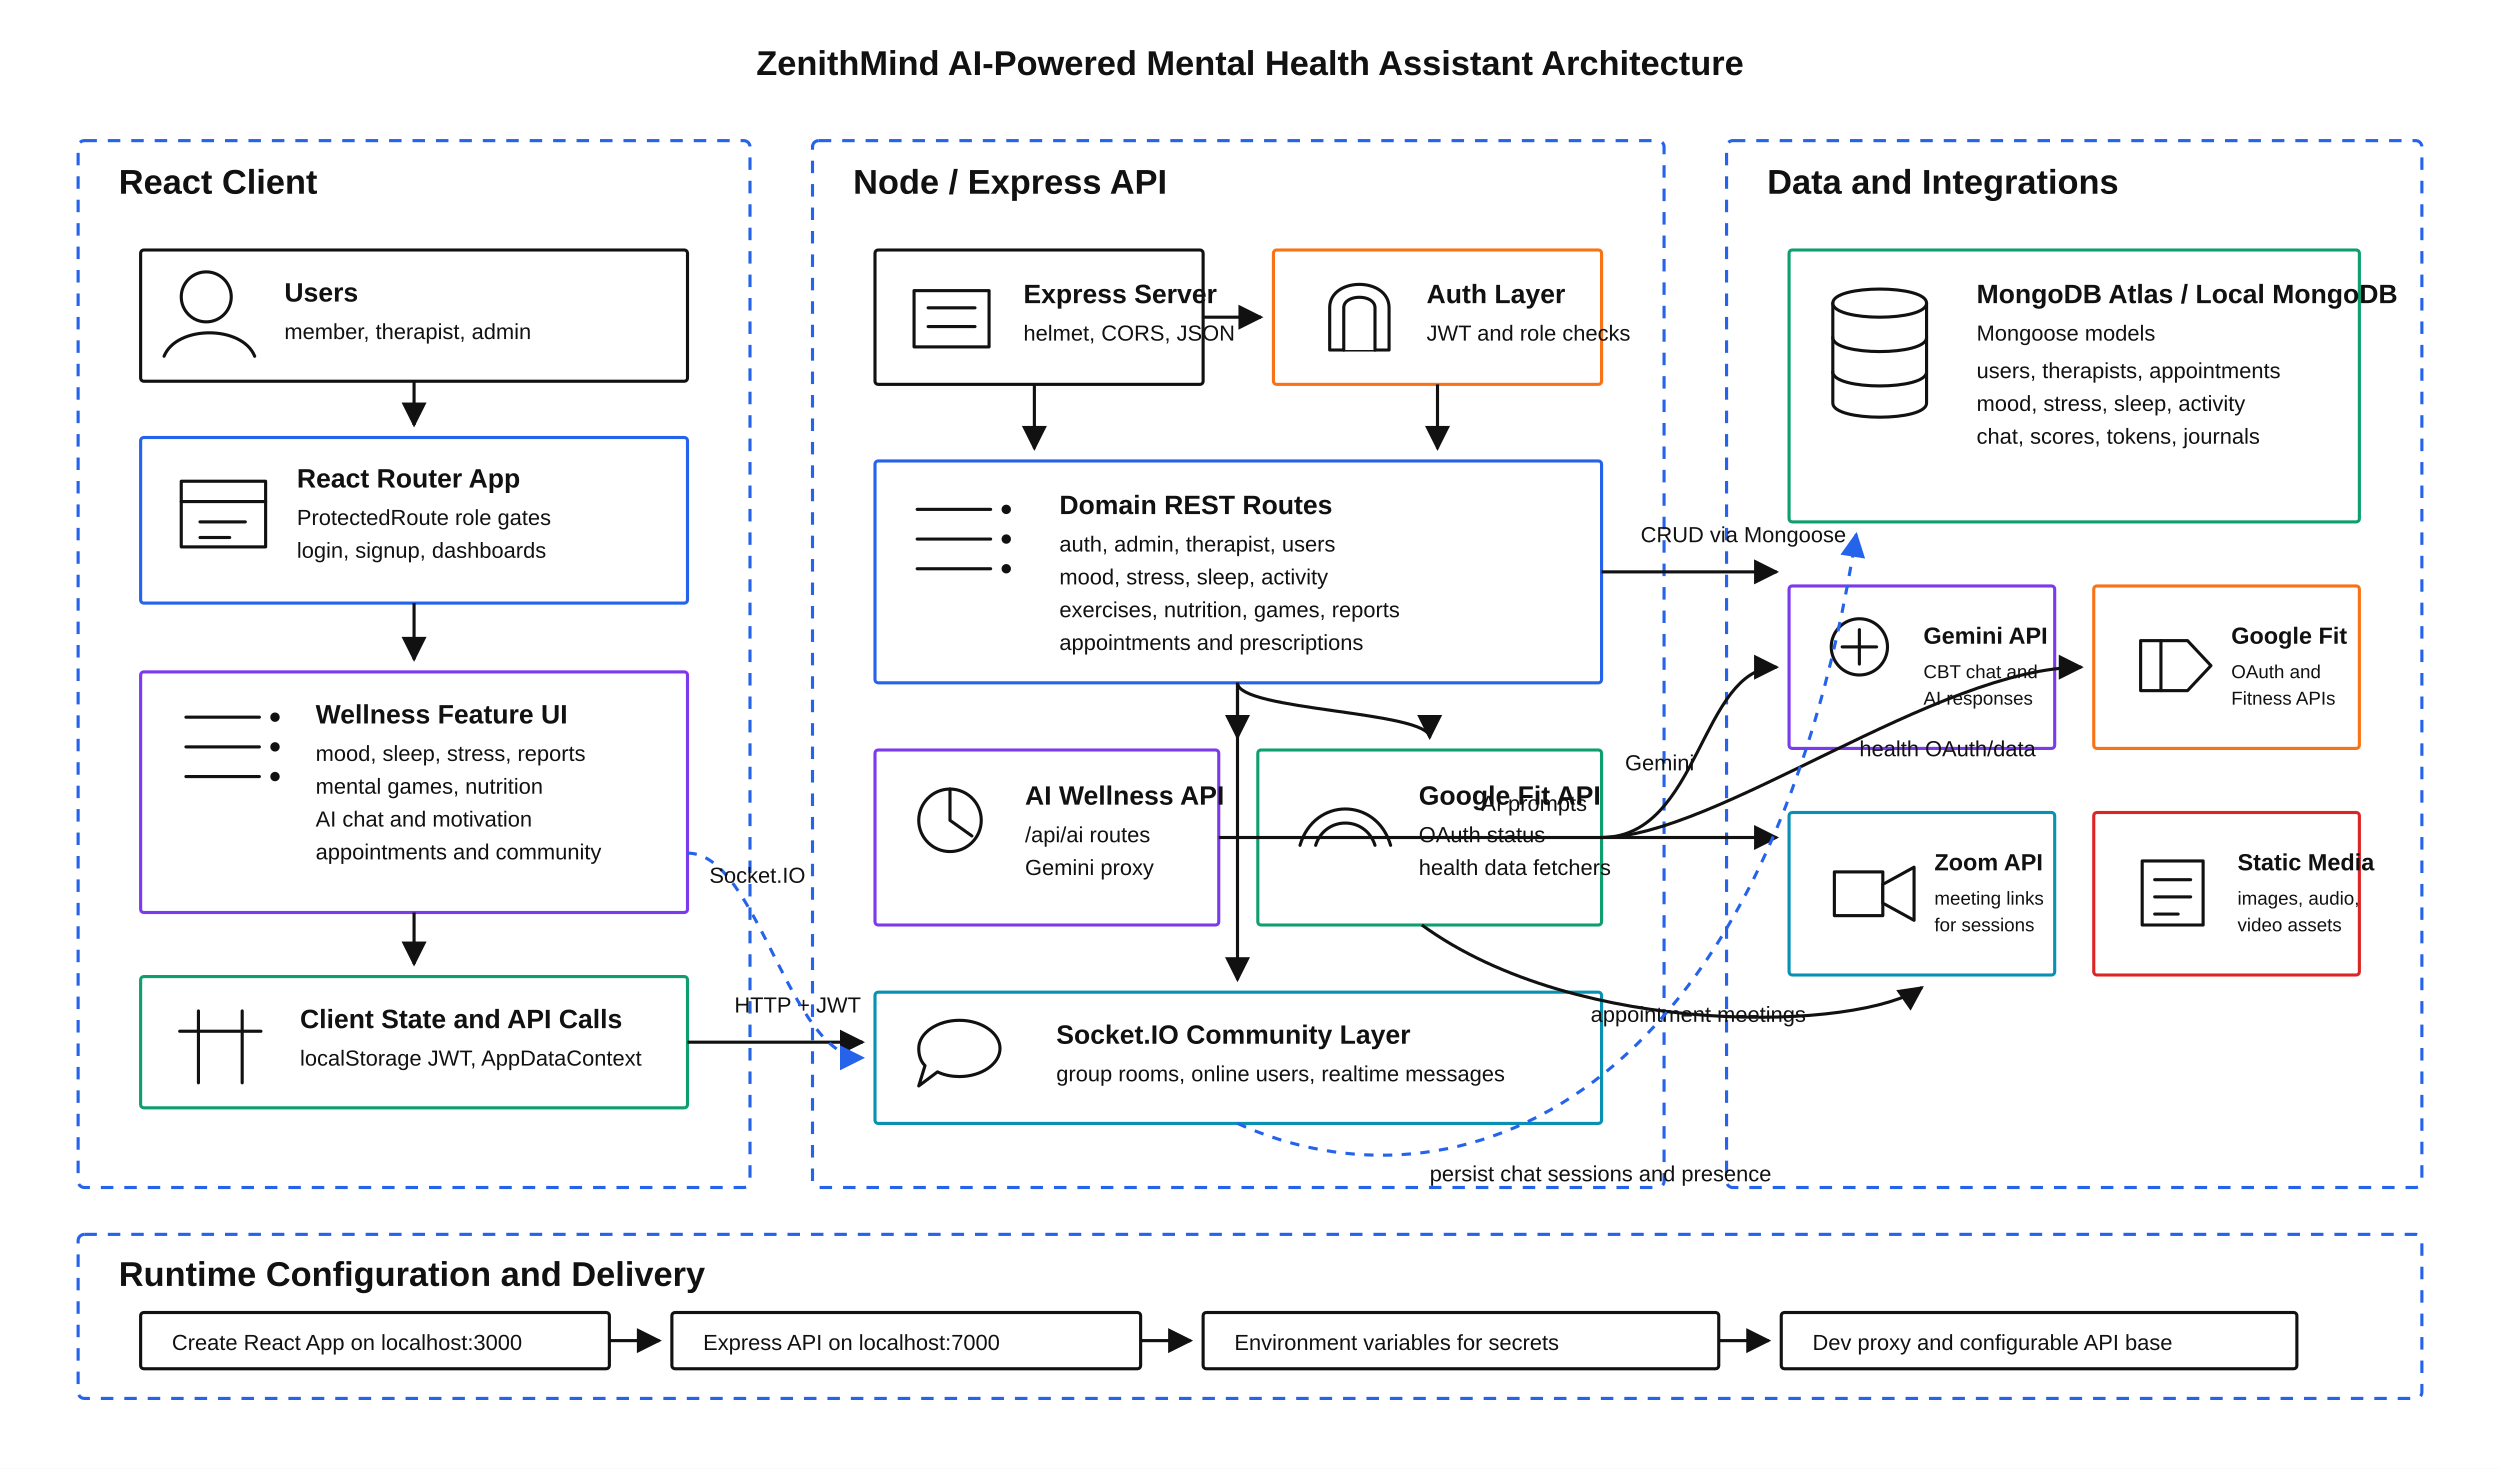
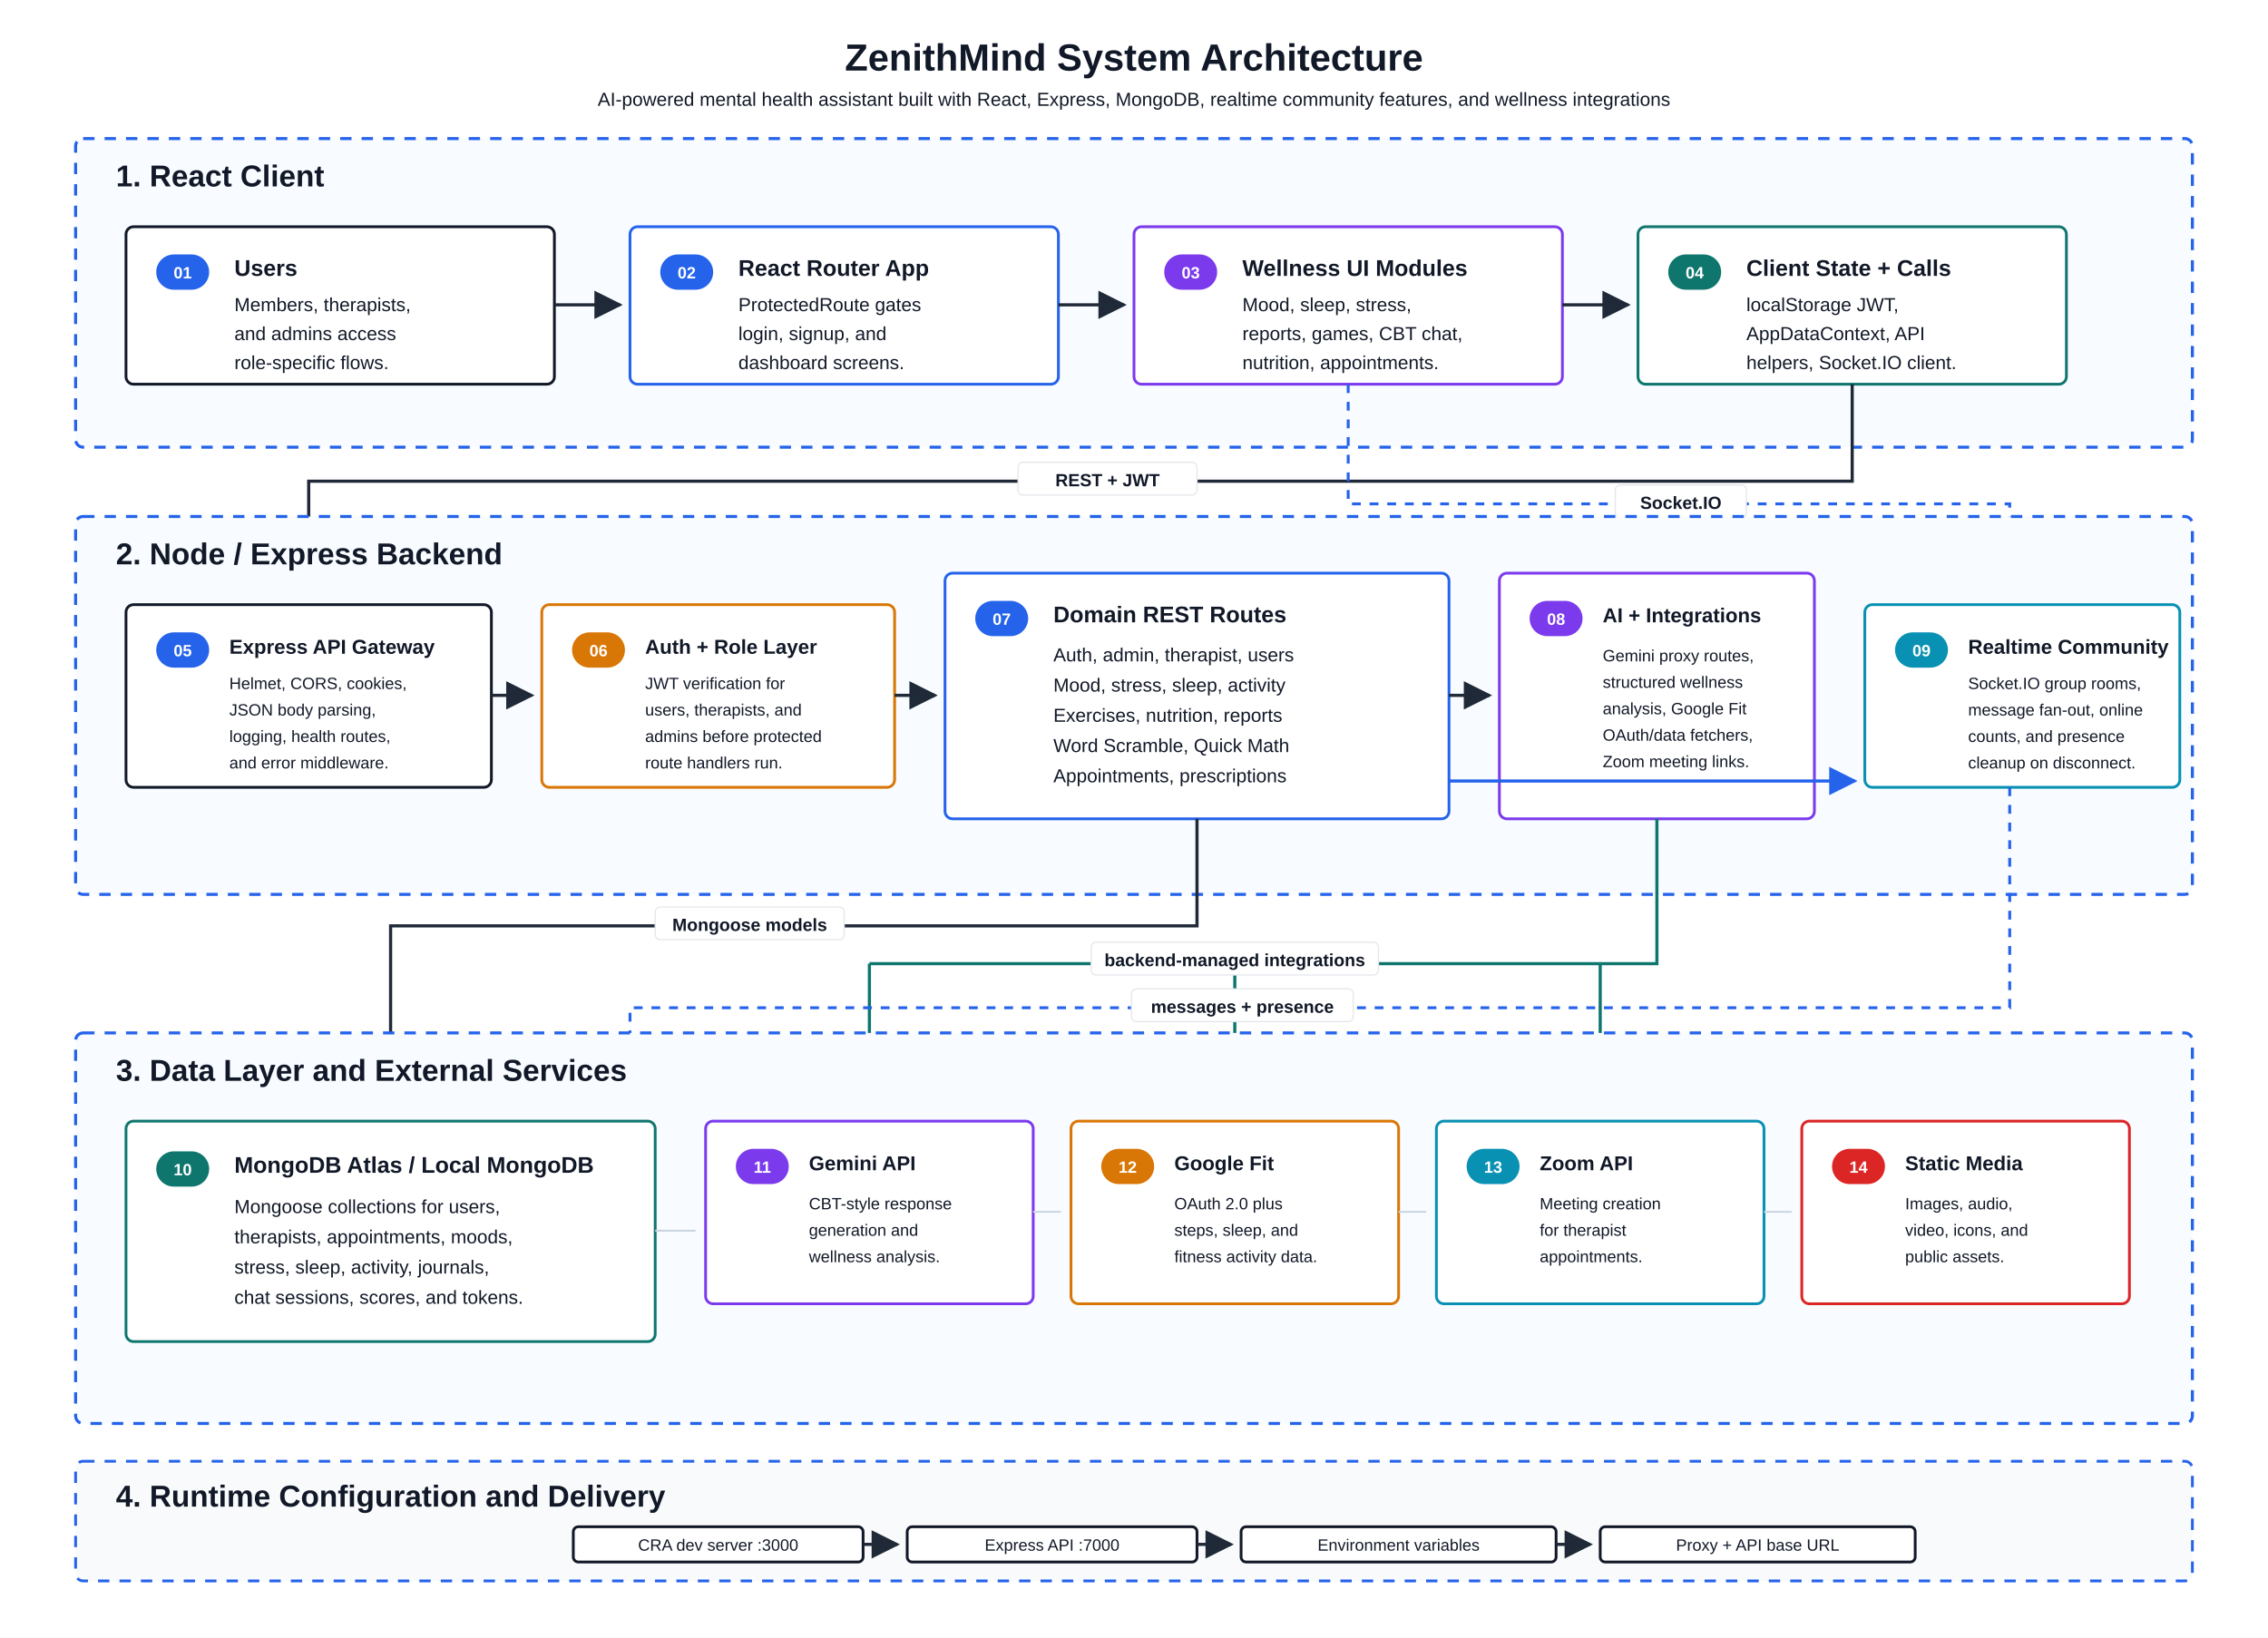
- <svg xmlns="http://www.w3.org/2000/svg" width="1600" height="940" viewBox="0 0 1600 940" role="img" aria-labelledby="title desc">
+ <svg xmlns="http://www.w3.org/2000/svg" width="1800" height="1300" viewBox="0 0 1800 1300" preserveAspectRatio="xMidYMid meet" role="img" aria-labelledby="title desc">
  <defs>
-     <marker id="arrow" viewBox="0 0 10 10" refX="9" refY="5" markerWidth="8" markerHeight="8" orient="auto-start-reverse">
-       <path d="M 0 0 L 10 5 L 0 10 z" fill="#111111" />
+     <marker id="arrow-dark" viewBox="0 0 10 10" refX="9" refY="5" markerWidth="9" markerHeight="9" orient="auto">
+       <path d="M 0 0 L 10 5 L 0 10 Z" fill="#1f2937" />
    </marker>
-     <marker id="arrow-blue" viewBox="0 0 10 10" refX="9" refY="5" markerWidth="8" markerHeight="8" orient="auto-start-reverse">
-       <path d="M 0 0 L 10 5 L 0 10 z" fill="#2563eb" />
+     <marker id="arrow-blue" viewBox="0 0 10 10" refX="9" refY="5" markerWidth="9" markerHeight="9" orient="auto">
+       <path d="M 0 0 L 10 5 L 0 10 Z" fill="#2563eb" />
+     </marker>
+     <marker id="arrow-teal" viewBox="0 0 10 10" refX="9" refY="5" markerWidth="9" markerHeight="9" orient="auto">
+       <path d="M 0 0 L 10 5 L 0 10 Z" fill="#0f766e" />
    </marker>
    <style>
-       .canvas { fill: #ffffff; }
-       .group { fill: #ffffff; stroke: #2563eb; stroke-width: 2; stroke-dasharray: 8 7; }
-       .group-title { font: 700 22px Arial, Helvetica, sans-serif; fill: #111111; }
-       .box { fill: #ffffff; stroke: #111111; stroke-width: 2; }
-       .box-blue { fill: #ffffff; stroke: #2563eb; stroke-width: 2; }
-       .box-green { fill: #ffffff; stroke: #0f9f6e; stroke-width: 2; }
-       .box-orange { fill: #ffffff; stroke: #f97316; stroke-width: 2; }
-       .box-purple { fill: #ffffff; stroke: #7c3aed; stroke-width: 2; }
-       .box-red { fill: #ffffff; stroke: #dc2626; stroke-width: 2; }
-       .box-cyan { fill: #ffffff; stroke: #0891b2; stroke-width: 2; }
-       .box-title { font: 700 17px Arial, Helvetica, sans-serif; fill: #111111; }
-       .box-title-sm { font: 700 15px Arial, Helvetica, sans-serif; fill: #111111; }
-       .box-sub { font: 14px Arial, Helvetica, sans-serif; fill: #111111; }
-       .box-sub-sm { font: 12px Arial, Helvetica, sans-serif; fill: #111111; }
-       .small { font: 12px Arial, Helvetica, sans-serif; fill: #111111; }
-       .label { font: 14px Arial, Helvetica, sans-serif; fill: #111111; }
-       .arrow { stroke: #111111; stroke-width: 2; fill: none; marker-end: url(#arrow); }
-       .arrow-soft { stroke: #2563eb; stroke-width: 2; stroke-dasharray: 6 6; fill: none; marker-end: url(#arrow-blue); }
-       .line { stroke: #111111; stroke-width: 2; fill: none; }
-       .icon { fill: #ffffff; stroke: #111111; stroke-width: 2; stroke-linecap: round; stroke-linejoin: round; }
-       .icon-fill { fill: #111111; }
+       .page { fill: #ffffff; }
+       .lane { fill: #f8fbff; stroke: #2563eb; stroke-width: 2.4; stroke-dasharray: 9 8; }
+       .lane-soft { fill: #f9fafb; stroke: #2563eb; stroke-width: 2.2; stroke-dasharray: 9 8; }
+       .title { font: 700 30px Arial, Helvetica, sans-serif; fill: #111827; }
+       .lane-title { font: 700 24px Arial, Helvetica, sans-serif; fill: #111827; }
+       .box { fill: #ffffff; stroke: #111827; stroke-width: 2.2; }
+       .box-blue { fill: #ffffff; stroke: #2563eb; stroke-width: 2.2; }
+       .box-teal { fill: #ffffff; stroke: #0f766e; stroke-width: 2.2; }
+       .box-violet { fill: #ffffff; stroke: #7c3aed; stroke-width: 2.2; }
+       .box-amber { fill: #ffffff; stroke: #d97706; stroke-width: 2.2; }
+       .box-rose { fill: #ffffff; stroke: #dc2626; stroke-width: 2.2; }
+       .box-cyan { fill: #ffffff; stroke: #0891b2; stroke-width: 2.2; }
+       .box-title { font: 700 18px Arial, Helvetica, sans-serif; fill: #111827; }
+       .box-title-small { font: 700 16px Arial, Helvetica, sans-serif; fill: #111827; }
+       .body { font: 15px Arial, Helvetica, sans-serif; fill: #111827; }
+       .body-small { font: 13px Arial, Helvetica, sans-serif; fill: #111827; }
+       .tag { font: 700 13px Arial, Helvetica, sans-serif; fill: #ffffff; }
+       .label { font: 700 14px Arial, Helvetica, sans-serif; fill: #111827; }
+       .label-bg { fill: #ffffff; stroke: #e5e7eb; stroke-width: 1; }
+       .arrow { stroke: #1f2937; stroke-width: 2.5; fill: none; marker-end: url(#arrow-dark); }
+       .arrow-blue { stroke: #2563eb; stroke-width: 2.5; fill: none; marker-end: url(#arrow-blue); }
+       .arrow-teal { stroke: #0f766e; stroke-width: 2.5; fill: none; marker-end: url(#arrow-teal); }
+       .arrow-soft { stroke: #2563eb; stroke-width: 2.3; stroke-dasharray: 7 7; fill: none; marker-end: url(#arrow-blue); }
+       .bus { stroke: #1f2937; stroke-width: 2.5; fill: none; }
+       .bus-teal { stroke: #0f766e; stroke-width: 2.5; fill: none; }
+       .muted-line { stroke: #cbd5e1; stroke-width: 1.5; fill: none; }
+       .pill-blue { fill: #2563eb; }
+       .pill-teal { fill: #0f766e; }
+       .pill-violet { fill: #7c3aed; }
+       .pill-amber { fill: #d97706; }
+       .pill-cyan { fill: #0891b2; }
+       .pill-rose { fill: #dc2626; }
    </style>
  </defs>
-   <rect class="canvas" x="0" y="0" width="1600" height="940" />
-   <text x="800" y="48" text-anchor="middle" class="group-title">ZenithMind AI-Powered Mental Health Assistant Architecture</text>
-   <rect class="group" x="50" y="90" width="430" height="670" rx="4" />
-   <text x="76" y="124" class="group-title">React Client</text>
-   <rect class="group" x="520" y="90" width="545" height="670" rx="4" />
-   <text x="546" y="124" class="group-title">Node / Express API</text>
-   <rect class="group" x="1105" y="90" width="445" height="670" rx="4" />
-   <text x="1131" y="124" class="group-title">Data and Integrations</text>
-   <rect class="group" x="50" y="790" width="1500" height="105" rx="4" />
-   <text x="76" y="823" class="group-title">Runtime Configuration and Delivery</text>
-   <g transform="translate(90,160)">
-     <rect class="box" x="0" y="0" width="350" height="84" rx="2" />
-     <circle class="icon" cx="42" cy="30" r="16" />
-     <path class="icon" d="M 15 68 C 23 48 65 48 73 68" />
-     <text x="92" y="33" class="box-title">Users</text>
-     <text x="92" y="57" class="box-sub">member, therapist, admin</text>
-   </g>
-   <g transform="translate(90,280)">
-     <rect class="box-blue" x="0" y="0" width="350" height="106" rx="2" />
-     <rect class="icon" x="26" y="28" width="54" height="42" />
-     <path class="icon" d="M 26 41 H 80 M 38 54 H 67 M 38 64 H 57" />
-     <text x="100" y="32" class="box-title">React Router App</text>
-     <text x="100" y="56" class="box-sub">ProtectedRoute role gates</text>
-     <text x="100" y="77" class="box-sub">login, signup, dashboards</text>
-   </g>
-   <g transform="translate(90,430)">
-     <rect class="box-purple" x="0" y="0" width="350" height="154" rx="2" />
-     <path class="icon" d="M 29 29 H 76 M 29 48 H 76 M 29 67 H 76" />
-     <circle class="icon-fill" cx="86" cy="29" r="3" />
-     <circle class="icon-fill" cx="86" cy="48" r="3" />
-     <circle class="icon-fill" cx="86" cy="67" r="3" />
-     <text x="112" y="33" class="box-title">Wellness Feature UI</text>
-     <text x="112" y="57" class="box-sub">mood, sleep, stress, reports</text>
-     <text x="112" y="78" class="box-sub">mental games, nutrition</text>
-     <text x="112" y="99" class="box-sub">AI chat and motivation</text>
-     <text x="112" y="120" class="box-sub">appointments and community</text>
-   </g>
-   <g transform="translate(90,625)">
-     <rect class="box-green" x="0" y="0" width="350" height="84" rx="2" />
-     <path class="icon" d="M 25 35 H 77 M 37 22 V 68 M 65 22 V 68" />
-     <text x="102" y="33" class="box-title">Client State and API Calls</text>
-     <text x="102" y="57" class="box-sub">localStorage JWT, AppDataContext</text>
-   </g>
-   <path class="arrow" d="M 265 244 V 272" />
-   <path class="arrow" d="M 265 386 V 422" />
-   <path class="arrow" d="M 265 584 V 617" />
-   <g transform="translate(560,160)">
-     <rect class="box" x="0" y="0" width="210" height="86" rx="2" />
-     <path class="icon" d="M 25 26 H 73 V 62 H 25 Z" />
-     <path class="icon" d="M 34 37 H 64 M 34 49 H 64" />
-     <text x="95" y="34" class="box-title">Express Server</text>
-     <text x="95" y="58" class="box-sub">helmet, CORS, JSON</text>
-   </g>
-   <g transform="translate(815,160)">
-     <rect class="box-orange" x="0" y="0" width="210" height="86" rx="2" />
-     <path class="icon" d="M 36 64 H 74 V 37 C 74 17 36 17 36 37 Z" />
-     <path class="icon" d="M 45 64 V 37 C 45 28 65 28 65 37 V 64" />
-     <text x="98" y="34" class="box-title">Auth Layer</text>
-     <text x="98" y="58" class="box-sub">JWT and role checks</text>
-   </g>
-   <g transform="translate(560,295)">
-     <rect class="box-blue" x="0" y="0" width="465" height="142" rx="2" />
-     <path class="icon" d="M 27 31 H 74 M 27 50 H 74 M 27 69 H 74" />
-     <circle class="icon-fill" cx="84" cy="31" r="3" />
-     <circle class="icon-fill" cx="84" cy="50" r="3" />
-     <circle class="icon-fill" cx="84" cy="69" r="3" />
-     <text x="118" y="34" class="box-title">Domain REST Routes</text>
-     <text x="118" y="58" class="box-sub">auth, admin, therapist, users</text>
-     <text x="118" y="79" class="box-sub">mood, stress, sleep, activity</text>
-     <text x="118" y="100" class="box-sub">exercises, nutrition, games, reports</text>
-     <text x="118" y="121" class="box-sub">appointments and prescriptions</text>
-   </g>
-   <g transform="translate(560,480)">
-     <rect class="box-purple" x="0" y="0" width="220" height="112" rx="2" />
-     <circle class="icon" cx="48" cy="45" r="20" />
-     <path class="icon" d="M 48 25 V 45 L 62 55" />
-     <text x="96" y="35" class="box-title">AI Wellness API</text>
-     <text x="96" y="59" class="box-sub">/api/ai routes</text>
-     <text x="96" y="80" class="box-sub">Gemini proxy</text>
-   </g>
-   <g transform="translate(805,480)">
-     <rect class="box-green" x="0" y="0" width="220" height="112" rx="2" />
-     <path class="icon" d="M 27 61 C 36 30 76 30 85 61" />
-     <path class="icon" d="M 37 61 C 43 42 69 42 75 61" />
-     <text x="103" y="35" class="box-title">Google Fit API</text>
-     <text x="103" y="59" class="box-sub">OAuth status</text>
-     <text x="103" y="80" class="box-sub">health data fetchers</text>
-   </g>
-   <g transform="translate(560,635)">
-     <rect class="box-cyan" x="0" y="0" width="465" height="84" rx="2" />
-     <path class="icon" d="M 28 36 C 28 26 40 18 54 18 C 68 18 80 26 80 36 C 80 46 68 54 54 54 C 49 54 44 53 40 51 L 28 60 L 32 47 C 29 44 28 40 28 36 Z" />
-     <text x="116" y="33" class="box-title">Socket.IO Community Layer</text>
-     <text x="116" y="57" class="box-sub">group rooms, online users, realtime messages</text>
-   </g>
-   <path class="arrow" d="M 770 203 H 807" />
-   <path class="arrow" d="M 920 246 V 287" />
-   <path class="arrow" d="M 662 246 V 287" />
-   <path class="arrow" d="M 792 437 V 472" />
-   <path class="arrow" d="M 792 437 C 792 455 915 455 915 472" />
-   <path class="arrow" d="M 792 437 V 627" />
-   <path class="arrow" d="M 440 667 H 552" />
-   <text x="470" y="648" class="label">HTTP + JWT</text>
-   <path class="arrow-soft" d="M 440 546 C 485 546 505 677 552 677" />
-   <text x="454" y="565" class="label">Socket.IO</text>
-   <g transform="translate(1145,160)">
-     <rect class="box-green" x="0" y="0" width="365" height="174" rx="2" />
-     <path class="icon" d="M 28 34 C 28 22 88 22 88 34 V 98 C 88 110 28 110 28 98 Z" />
-     <path class="icon" d="M 28 34 C 28 46 88 46 88 34" />
-     <path class="icon" d="M 28 56 C 28 68 88 68 88 56" />
-     <path class="icon" d="M 28 78 C 28 90 88 90 88 78" />
-     <text x="120" y="34" class="box-title">MongoDB Atlas / Local MongoDB</text>
-     <text x="120" y="58" class="box-sub">Mongoose models</text>
-     <text x="120" y="82" class="box-sub">users, therapists, appointments</text>
-     <text x="120" y="103" class="box-sub">mood, stress, sleep, activity</text>
-     <text x="120" y="124" class="box-sub">chat, scores, tokens, journals</text>
-   </g>
-   <g transform="translate(1145,375)">
-     <rect class="box-purple" x="0" y="0" width="170" height="104" rx="2" />
-     <circle class="icon" cx="45" cy="39" r="18" />
-     <path class="icon" d="M 34 39 H 56 M 45 28 V 50" />
-     <text x="86" y="37" class="box-title-sm">Gemini API</text>
-     <text x="86" y="59" class="box-sub-sm">CBT chat and</text>
-     <text x="86" y="76" class="box-sub-sm">AI responses</text>
-   </g>
-   <g transform="translate(1340,375)">
-     <rect class="box-orange" x="0" y="0" width="170" height="104" rx="2" />
-     <path class="icon" d="M 30 35 H 60 L 75 51 L 60 67 H 30 Z" />
-     <path class="icon" d="M 43 35 V 67" />
-     <text x="88" y="37" class="box-title-sm">Google Fit</text>
-     <text x="88" y="59" class="box-sub-sm">OAuth and</text>
-     <text x="88" y="76" class="box-sub-sm">Fitness APIs</text>
-   </g>
-   <g transform="translate(1145,520)">
-     <rect class="box-cyan" x="0" y="0" width="170" height="104" rx="2" />
-     <path class="icon" d="M 29 38 H 60 V 66 H 29 Z" />
-     <path class="icon" d="M 60 46 L 80 35 V 69 L 60 58 Z" />
-     <text x="93" y="37" class="box-title-sm">Zoom API</text>
-     <text x="93" y="59" class="box-sub-sm">meeting links</text>
-     <text x="93" y="76" class="box-sub-sm">for sessions</text>
-   </g>
-   <g transform="translate(1340,520)">
-     <rect class="box-red" x="0" y="0" width="170" height="104" rx="2" />
-     <path class="icon" d="M 31 31 H 70 V 72 H 31 Z" />
-     <path class="icon" d="M 39 43 H 62 M 39 54 H 62 M 39 65 H 54" />
-     <text x="92" y="37" class="box-title-sm">Static Media</text>
-     <text x="92" y="59" class="box-sub-sm">images, audio,</text>
-     <text x="92" y="76" class="box-sub-sm">video assets</text>
-   </g>
-   <path class="arrow" d="M 1025 366 H 1137" />
-   <text x="1050" y="347" class="label">CRUD via Mongoose</text>
-   <path class="arrow" d="M 780 536 H 1137" />
-   <text x="948" y="519" class="label">AI prompts</text>
-   <path class="arrow" d="M 1025 536 C 1088 536 1088 427 1137 427" />
-   <text x="1040" y="493" class="label">Gemini</text>
-   <path class="arrow" d="M 1025 536 C 1098 536 1240 427 1332 427" />
-   <text x="1190" y="484" class="label">health OAuth/data</text>
-   <path class="arrow" d="M 910 592 C 1010 665 1190 660 1230 632" />
-   <text x="1018" y="654" class="label">appointment meetings</text>
-   <path class="arrow-soft" d="M 792 719 C 930 782 1130 710 1188 342" />
-   <text x="915" y="756" class="label">persist chat sessions and presence</text>
-   <g transform="translate(90,840)">
-     <rect class="box" x="0" y="0" width="300" height="36" rx="2" />
-     <text x="20" y="24" class="box-sub">Create React App on localhost:3000</text>
-   </g>
-   <g transform="translate(430,840)">
-     <rect class="box" x="0" y="0" width="300" height="36" rx="2" />
-     <text x="20" y="24" class="box-sub">Express API on localhost:7000</text>
-   </g>
-   <g transform="translate(770,840)">
-     <rect class="box" x="0" y="0" width="330" height="36" rx="2" />
-     <text x="20" y="24" class="box-sub">Environment variables for secrets</text>
-   </g>
-   <g transform="translate(1140,840)">
-     <rect class="box" x="0" y="0" width="330" height="36" rx="2" />
-     <text x="20" y="24" class="box-sub">Dev proxy and configurable API base</text>
-   </g>
-   <path class="arrow" d="M 390 858 H 422" />
-   <path class="arrow" d="M 730 858 H 762" />
-   <path class="arrow" d="M 1100 858 H 1132" />
+   <rect class="page" x="0" y="0" width="1800" height="1300" />
+   <text x="900" y="56" text-anchor="middle" class="title">ZenithMind System Architecture</text>
+   <text x="900" y="84" text-anchor="middle" class="body">AI-powered mental health assistant built with React, Express, MongoDB, realtime community features, and wellness integrations</text>
+   <rect class="lane" x="60" y="110" width="1680" height="245" rx="6" />
+   <text x="92" y="148" class="lane-title">1. React Client</text>
+   <g transform="translate(100,180)">
+     <rect class="box" x="0" y="0" width="340" height="125" rx="6" />
+     <rect class="pill-blue" x="24" y="22" width="42" height="28" rx="14" />
+     <text x="45" y="41" text-anchor="middle" class="tag">01</text>
+     <text x="86" y="39" class="box-title">Users</text>
+     <text x="86" y="67" class="body">Members, therapists,</text>
+     <text x="86" y="90" class="body">and admins access</text>
+     <text x="86" y="113" class="body">role-specific flows.</text>
+   </g>
+   <g transform="translate(500,180)">
+     <rect class="box-blue" x="0" y="0" width="340" height="125" rx="6" />
+     <rect class="pill-blue" x="24" y="22" width="42" height="28" rx="14" />
+     <text x="45" y="41" text-anchor="middle" class="tag">02</text>
+     <text x="86" y="39" class="box-title">React Router App</text>
+     <text x="86" y="67" class="body">ProtectedRoute gates</text>
+     <text x="86" y="90" class="body">login, signup, and</text>
+     <text x="86" y="113" class="body">dashboard screens.</text>
+   </g>
+   <g transform="translate(900,180)">
+     <rect class="box-violet" x="0" y="0" width="340" height="125" rx="6" />
+     <rect class="pill-violet" x="24" y="22" width="42" height="28" rx="14" />
+     <text x="45" y="41" text-anchor="middle" class="tag">03</text>
+     <text x="86" y="39" class="box-title">Wellness UI Modules</text>
+     <text x="86" y="67" class="body">Mood, sleep, stress,</text>
+     <text x="86" y="90" class="body">reports, games, CBT chat,</text>
+     <text x="86" y="113" class="body">nutrition, appointments.</text>
+   </g>
+   <g transform="translate(1300,180)">
+     <rect class="box-teal" x="0" y="0" width="340" height="125" rx="6" />
+     <rect class="pill-teal" x="24" y="22" width="42" height="28" rx="14" />
+     <text x="45" y="41" text-anchor="middle" class="tag">04</text>
+     <text x="86" y="39" class="box-title">Client State + Calls</text>
+     <text x="86" y="67" class="body">localStorage JWT,</text>
+     <text x="86" y="90" class="body">AppDataContext, API</text>
+     <text x="86" y="113" class="body">helpers, Socket.IO client.</text>
+   </g>
+   <path class="arrow" d="M 440 242 H 492" />
+   <path class="arrow" d="M 840 242 H 892" />
+   <path class="arrow" d="M 1240 242 H 1292" />
+   <path class="arrow" d="M 1470 305 V 382 H 245 V 450" />
+   <rect class="label-bg" x="808" y="367" width="142" height="26" rx="4" />
+   <text x="879" y="386" text-anchor="middle" class="label">REST + JWT</text>
+   <path class="arrow-soft" d="M 1070 305 V 400 H 1595 V 450" />
+   <rect class="label-bg" x="1282" y="385" width="104" height="26" rx="4" />
+   <text x="1334" y="404" text-anchor="middle" class="label">Socket.IO</text>
+   <rect class="lane" x="60" y="410" width="1680" height="300" rx="6" />
+   <text x="92" y="448" class="lane-title">2. Node / Express Backend</text>
+   <g transform="translate(100,480)">
+     <rect class="box" x="0" y="0" width="290" height="145" rx="6" />
+     <rect class="pill-blue" x="24" y="22" width="42" height="28" rx="14" />
+     <text x="45" y="41" text-anchor="middle" class="tag">05</text>
+     <text x="82" y="39" class="box-title-small">Express API Gateway</text>
+     <text x="82" y="67" class="body-small">Helmet, CORS, cookies,</text>
+     <text x="82" y="88" class="body-small">JSON body parsing,</text>
+     <text x="82" y="109" class="body-small">logging, health routes,</text>
+     <text x="82" y="130" class="body-small">and error middleware.</text>
+   </g>
+   <g transform="translate(430,480)">
+     <rect class="box-amber" x="0" y="0" width="280" height="145" rx="6" />
+     <rect class="pill-amber" x="24" y="22" width="42" height="28" rx="14" />
+     <text x="45" y="41" text-anchor="middle" class="tag">06</text>
+     <text x="82" y="39" class="box-title-small">Auth + Role Layer</text>
+     <text x="82" y="67" class="body-small">JWT verification for</text>
+     <text x="82" y="88" class="body-small">users, therapists, and</text>
+     <text x="82" y="109" class="body-small">admins before protected</text>
+     <text x="82" y="130" class="body-small">route handlers run.</text>
+   </g>
+   <g transform="translate(750,455)">
+     <rect class="box-blue" x="0" y="0" width="400" height="195" rx="6" />
+     <rect class="pill-blue" x="24" y="22" width="42" height="28" rx="14" />
+     <text x="45" y="41" text-anchor="middle" class="tag">07</text>
+     <text x="86" y="39" class="box-title">Domain REST Routes</text>
+     <text x="86" y="70" class="body">Auth, admin, therapist, users</text>
+     <text x="86" y="94" class="body">Mood, stress, sleep, activity</text>
+     <text x="86" y="118" class="body">Exercises, nutrition, reports</text>
+     <text x="86" y="142" class="body">Word Scramble, Quick Math</text>
+     <text x="86" y="166" class="body">Appointments, prescriptions</text>
+   </g>
+   <g transform="translate(1190,455)">
+     <rect class="box-violet" x="0" y="0" width="250" height="195" rx="6" />
+     <rect class="pill-violet" x="24" y="22" width="42" height="28" rx="14" />
+     <text x="45" y="41" text-anchor="middle" class="tag">08</text>
+     <text x="82" y="39" class="box-title-small">AI + Integrations</text>
+     <text x="82" y="70" class="body-small">Gemini proxy routes,</text>
+     <text x="82" y="91" class="body-small">structured wellness</text>
+     <text x="82" y="112" class="body-small">analysis, Google Fit</text>
+     <text x="82" y="133" class="body-small">OAuth/data fetchers,</text>
+     <text x="82" y="154" class="body-small">Zoom meeting links.</text>
+   </g>
+   <g transform="translate(1480,480)">
+     <rect class="box-cyan" x="0" y="0" width="250" height="145" rx="6" />
+     <rect class="pill-cyan" x="24" y="22" width="42" height="28" rx="14" />
+     <text x="45" y="41" text-anchor="middle" class="tag">09</text>
+     <text x="82" y="39" class="box-title-small">Realtime Community</text>
+     <text x="82" y="67" class="body-small">Socket.IO group rooms,</text>
+     <text x="82" y="88" class="body-small">message fan-out, online</text>
+     <text x="82" y="109" class="body-small">counts, and presence</text>
+     <text x="82" y="130" class="body-small">cleanup on disconnect.</text>
+   </g>
+   <path class="arrow" d="M 390 552 H 422" />
+   <path class="arrow" d="M 710 552 H 742" />
+   <path class="arrow" d="M 1150 552 H 1182" />
+   <path class="arrow-blue" d="M 1150 620 H 1472" />
+   <path class="arrow" d="M 950 650 V 735 H 310 V 890" />
+   <rect class="label-bg" x="520" y="720" width="150" height="26" rx="4" />
+   <text x="595" y="739" text-anchor="middle" class="label">Mongoose models</text>
+   <path class="bus-teal" d="M 1315 650 V 765 H 1270" />
+   <path class="arrow-teal" d="M 690 765 V 890" />
+   <path class="arrow-teal" d="M 980 765 V 890" />
+   <path class="arrow-teal" d="M 1270 765 V 890" />
+   <path class="bus-teal" d="M 690 765 H 1270" />
+   <rect class="label-bg" x="866" y="748" width="228" height="26" rx="4" />
+   <text x="980" y="767" text-anchor="middle" class="label">backend-managed integrations</text>
+   <path class="arrow-soft" d="M 1595 625 V 800 H 500 V 890" />
+   <rect class="label-bg" x="898" y="785" width="176" height="26" rx="4" />
+   <text x="986" y="804" text-anchor="middle" class="label">messages + presence</text>
+   <rect class="lane" x="60" y="820" width="1680" height="310" rx="6" />
+   <text x="92" y="858" class="lane-title">3. Data Layer and External Services</text>
+   <g transform="translate(100,890)">
+     <rect class="box-teal" x="0" y="0" width="420" height="175" rx="6" />
+     <rect class="pill-teal" x="24" y="24" width="42" height="28" rx="14" />
+     <text x="45" y="43" text-anchor="middle" class="tag">10</text>
+     <text x="86" y="41" class="box-title">MongoDB Atlas / Local MongoDB</text>
+     <text x="86" y="73" class="body">Mongoose collections for users,</text>
+     <text x="86" y="97" class="body">therapists, appointments, moods,</text>
+     <text x="86" y="121" class="body">stress, sleep, activity, journals,</text>
+     <text x="86" y="145" class="body">chat sessions, scores, and tokens.</text>
+   </g>
+   <g transform="translate(560,890)">
+     <rect class="box-violet" x="0" y="0" width="260" height="145" rx="6" />
+     <rect class="pill-violet" x="24" y="22" width="42" height="28" rx="14" />
+     <text x="45" y="41" text-anchor="middle" class="tag">11</text>
+     <text x="82" y="39" class="box-title-small">Gemini API</text>
+     <text x="82" y="70" class="body-small">CBT-style response</text>
+     <text x="82" y="91" class="body-small">generation and</text>
+     <text x="82" y="112" class="body-small">wellness analysis.</text>
+   </g>
+   <g transform="translate(850,890)">
+     <rect class="box-amber" x="0" y="0" width="260" height="145" rx="6" />
+     <rect class="pill-amber" x="24" y="22" width="42" height="28" rx="14" />
+     <text x="45" y="41" text-anchor="middle" class="tag">12</text>
+     <text x="82" y="39" class="box-title-small">Google Fit</text>
+     <text x="82" y="70" class="body-small">OAuth 2.0 plus</text>
+     <text x="82" y="91" class="body-small">steps, sleep, and</text>
+     <text x="82" y="112" class="body-small">fitness activity data.</text>
+   </g>
+   <g transform="translate(1140,890)">
+     <rect class="box-cyan" x="0" y="0" width="260" height="145" rx="6" />
+     <rect class="pill-cyan" x="24" y="22" width="42" height="28" rx="14" />
+     <text x="45" y="41" text-anchor="middle" class="tag">13</text>
+     <text x="82" y="39" class="box-title-small">Zoom API</text>
+     <text x="82" y="70" class="body-small">Meeting creation</text>
+     <text x="82" y="91" class="body-small">for therapist</text>
+     <text x="82" y="112" class="body-small">appointments.</text>
+   </g>
+   <g transform="translate(1430,890)">
+     <rect class="box-rose" x="0" y="0" width="260" height="145" rx="6" />
+     <rect class="pill-rose" x="24" y="22" width="42" height="28" rx="14" />
+     <text x="45" y="41" text-anchor="middle" class="tag">14</text>
+     <text x="82" y="39" class="box-title-small">Static Media</text>
+     <text x="82" y="70" class="body-small">Images, audio,</text>
+     <text x="82" y="91" class="body-small">video, icons, and</text>
+     <text x="82" y="112" class="body-small">public assets.</text>
+   </g>
+   <path class="muted-line" d="M 520 977 H 552" />
+   <path class="muted-line" d="M 820 962 H 842" />
+   <path class="muted-line" d="M 1110 962 H 1132" />
+   <path class="muted-line" d="M 1400 962 H 1422" />
+   <rect class="lane-soft" x="60" y="1160" width="1680" height="95" rx="6" />
+   <text x="92" y="1196" class="lane-title">4. Runtime Configuration and Delivery</text>
+   <g transform="translate(455,1212)">
+     <rect class="box" x="0" y="0" width="230" height="28" rx="4" />
+     <text x="115" y="19" text-anchor="middle" class="body-small">CRA dev server :3000</text>
+   </g>
+   <g transform="translate(720,1212)">
+     <rect class="box" x="0" y="0" width="230" height="28" rx="4" />
+     <text x="115" y="19" text-anchor="middle" class="body-small">Express API :7000</text>
+   </g>
+   <g transform="translate(985,1212)">
+     <rect class="box" x="0" y="0" width="250" height="28" rx="4" />
+     <text x="125" y="19" text-anchor="middle" class="body-small">Environment variables</text>
+   </g>
+   <g transform="translate(1270,1212)">
+     <rect class="box" x="0" y="0" width="250" height="28" rx="4" />
+     <text x="125" y="19" text-anchor="middle" class="body-small">Proxy + API base URL</text>
+   </g>
+   <path class="arrow" d="M 685 1226 H 712" />
+   <path class="arrow" d="M 950 1226 H 977" />
+   <path class="arrow" d="M 1235 1226 H 1262" />
</svg>
